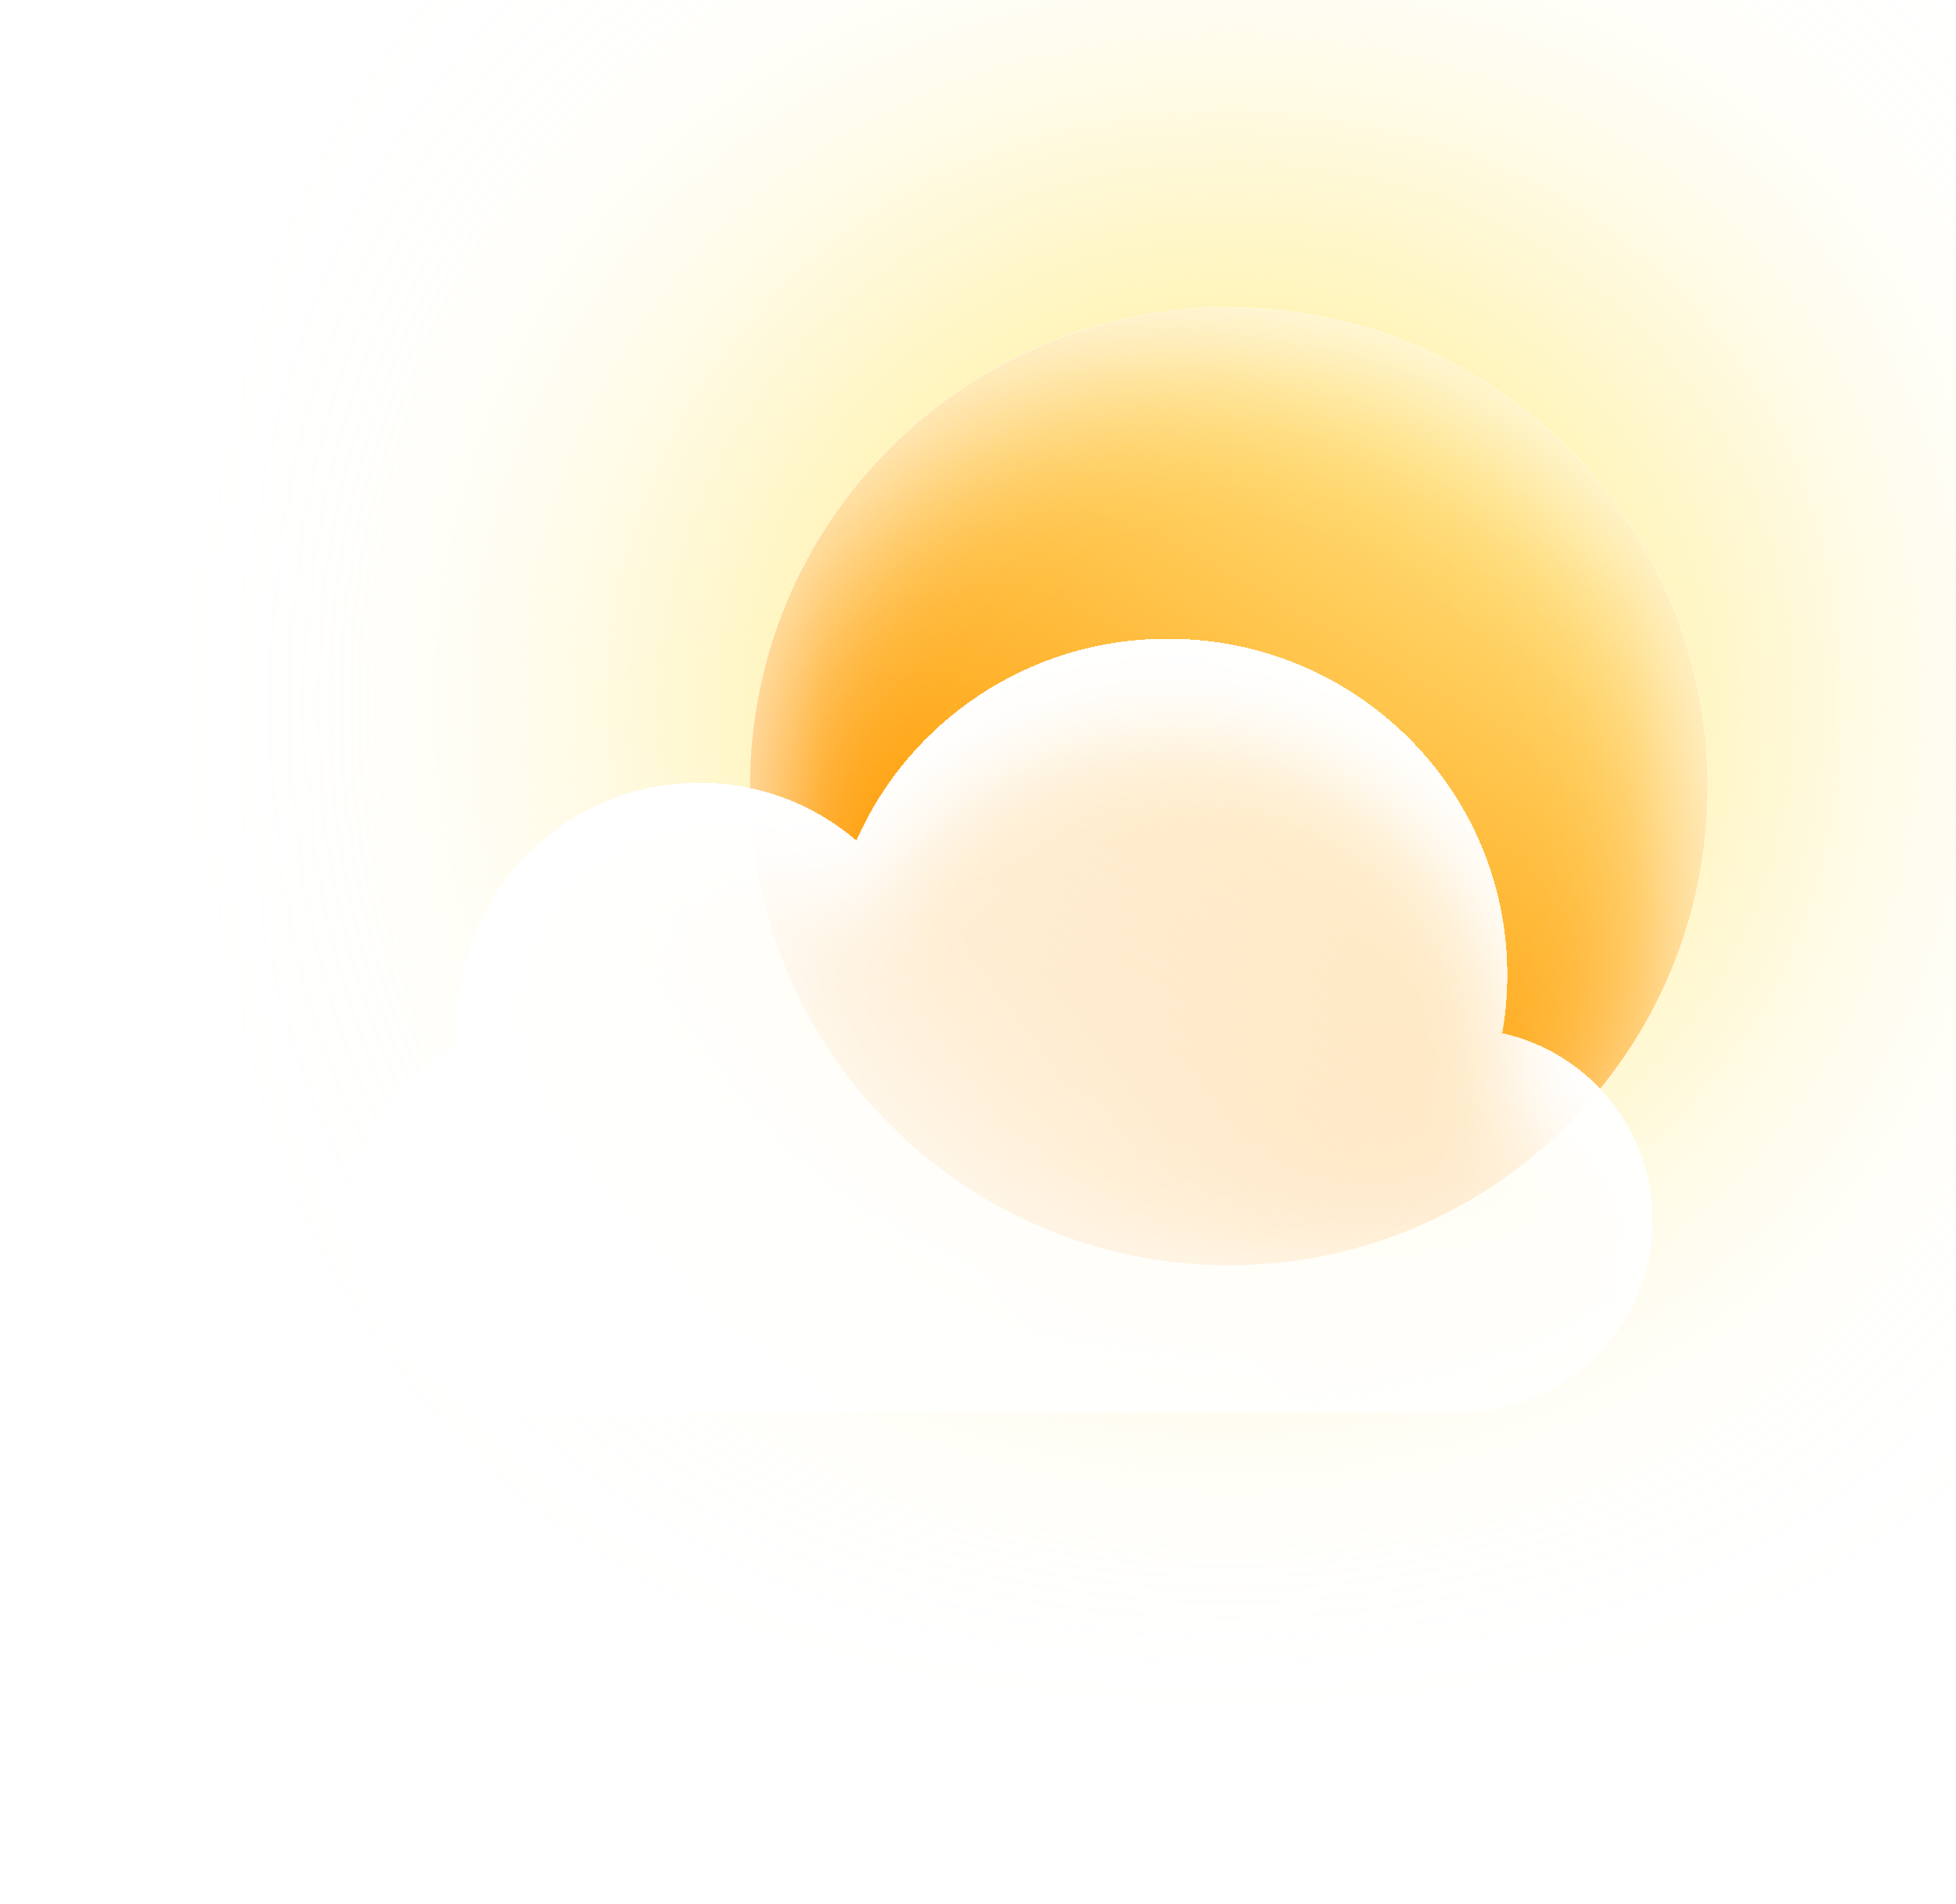
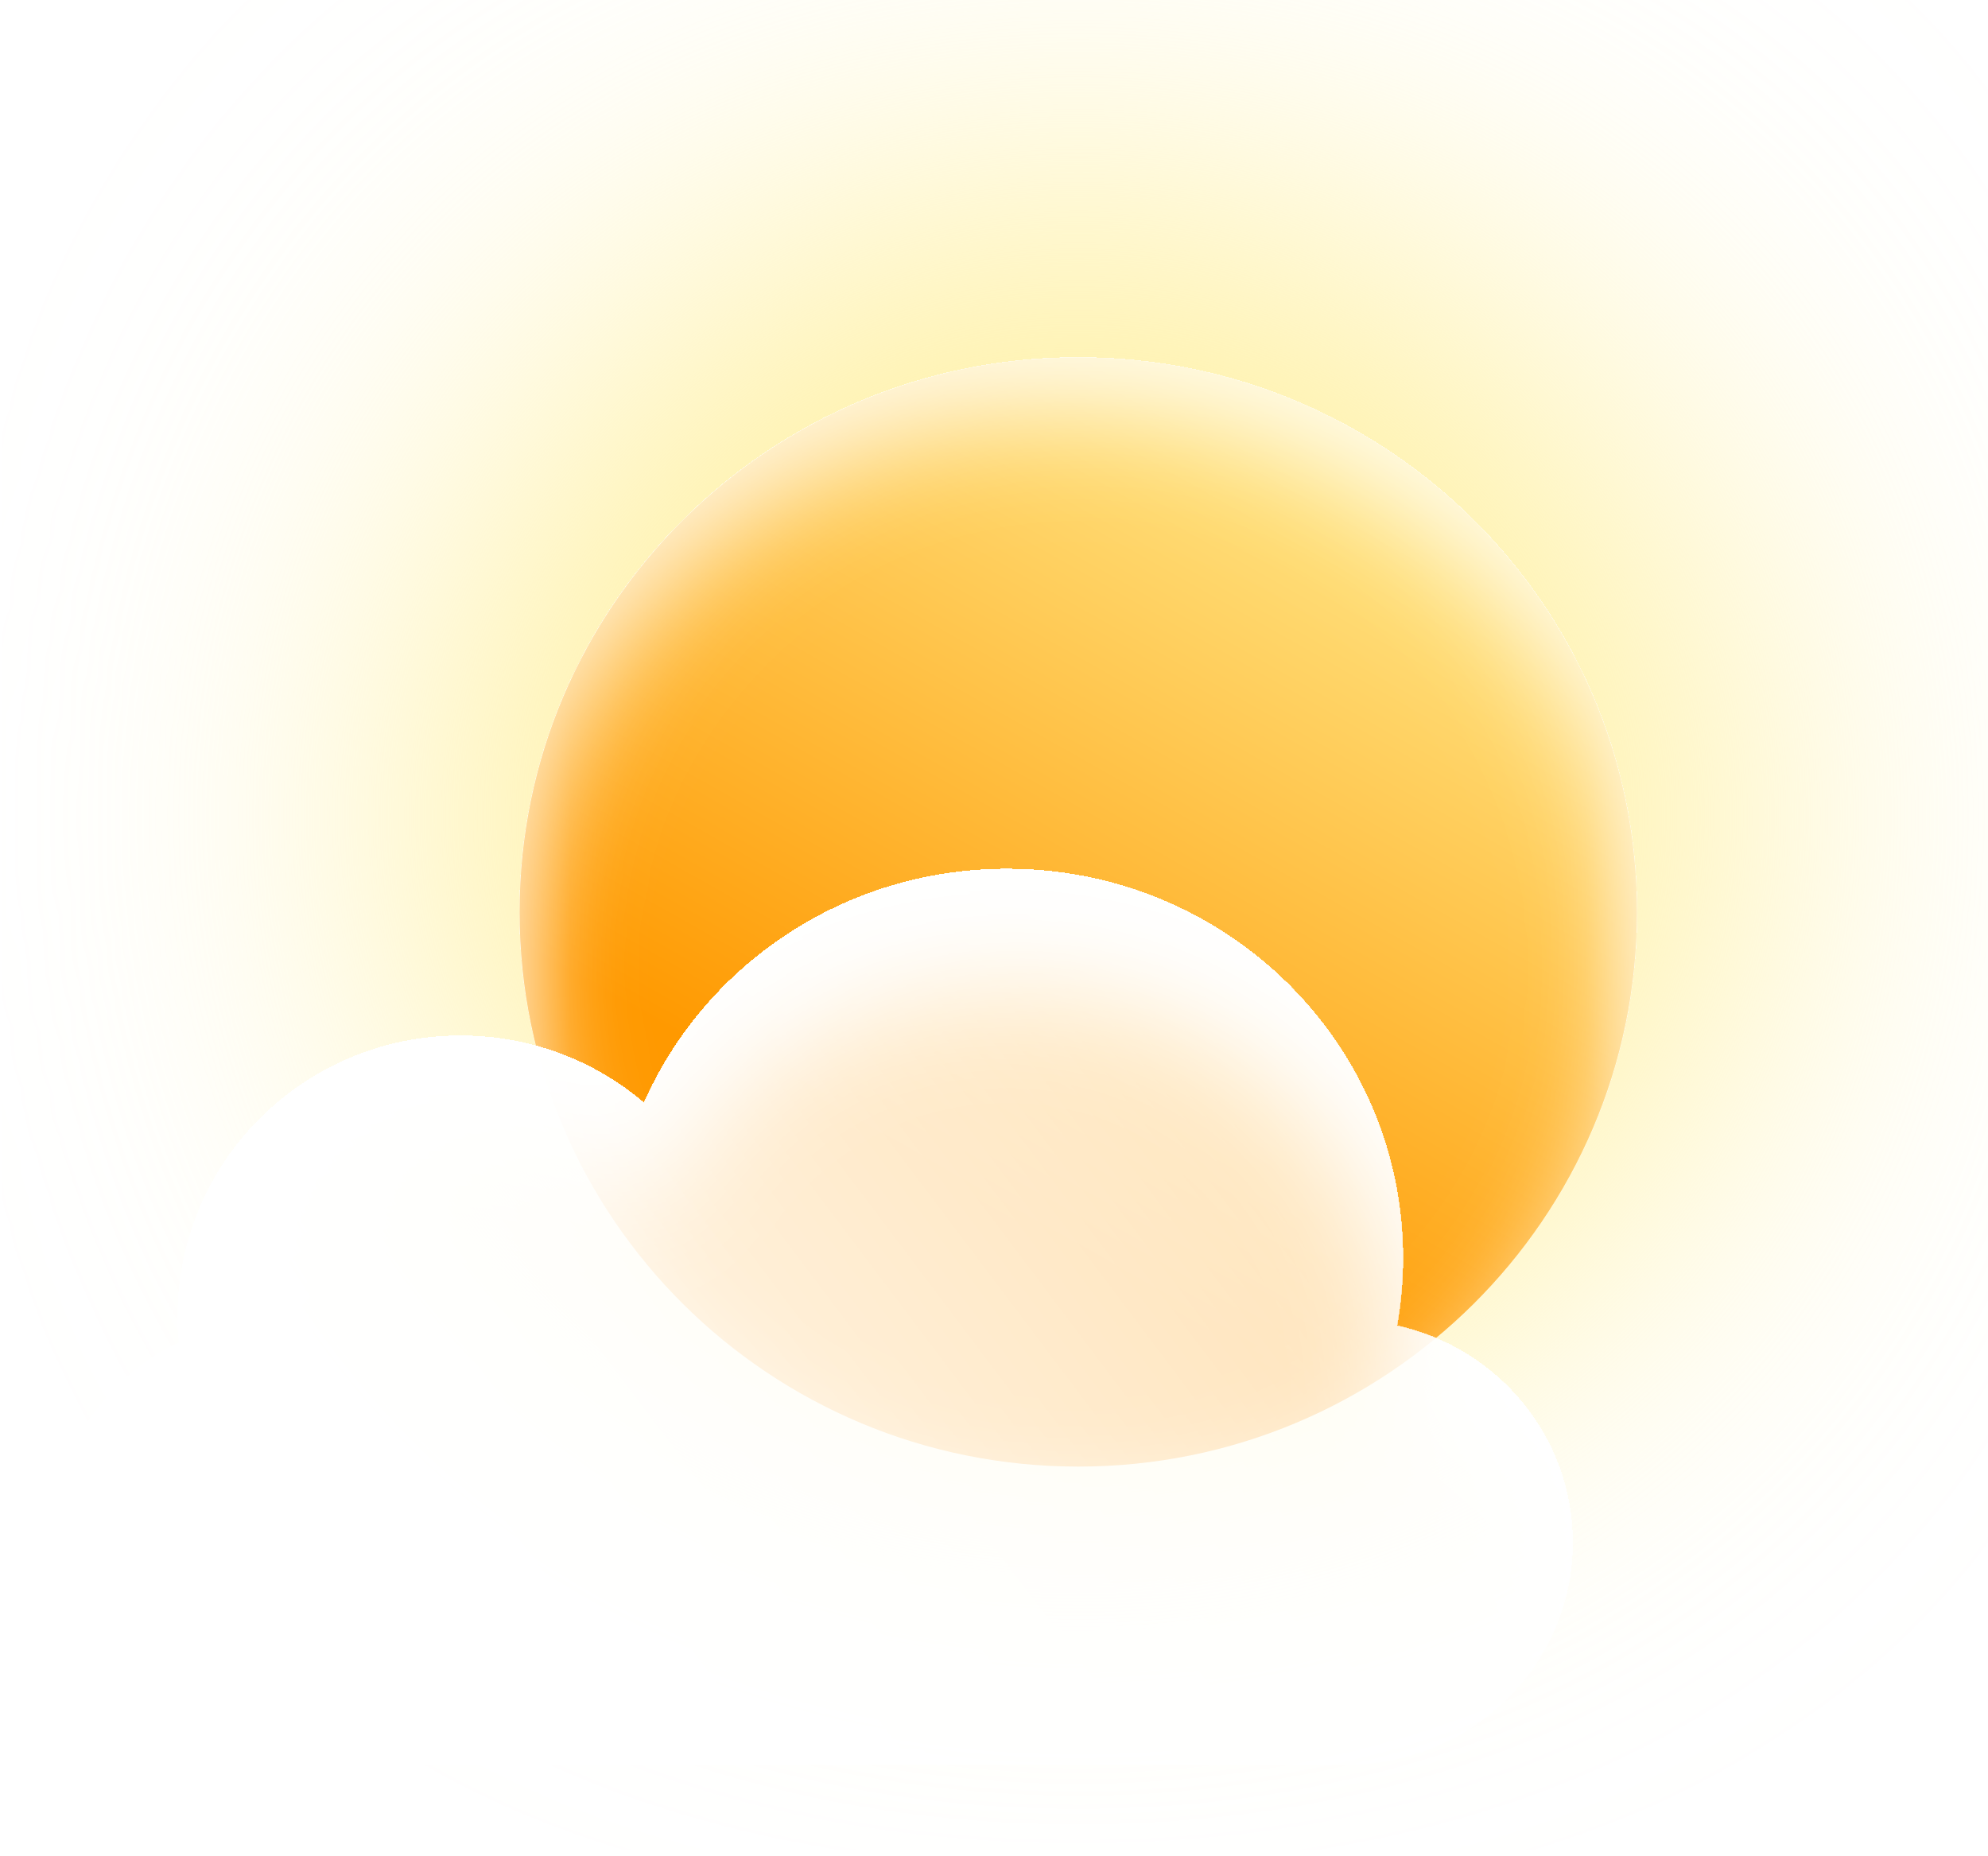
- <svg xmlns="http://www.w3.org/2000/svg" width="224" height="218" viewBox="0 0 224 218" fill="none">
-   <g filter="url(#filter0_f_454_1465)">
-     <rect x="77.441" y="21" width="126.559" height="119.176" rx="59.588" fill="#FFEF9A" />
+ <svg xmlns="http://www.w3.org/2000/svg" width="180" height="168" viewBox="0 0 180 168" fill="none">
+   <g filter="url(#filter0_f_774_1786)">
+     <rect x="39.264" y="19.331" width="116.736" height="109.113" rx="54.556" fill="#FFEF9A" />
  </g>
-   <g filter="url(#filter1_i_454_1465)">
-     <path d="M195.561 90.081C195.561 120.369 171.008 144.923 140.719 144.923C110.43 144.923 85.877 120.369 85.877 90.081C85.877 59.792 110.43 35.238 140.719 35.238C171.008 35.238 195.561 59.792 195.561 90.081Z" fill="url(#paint0_linear_454_1465)" />
+   <g filter="url(#filter1_i_774_1786)">
+     <path d="M148.216 82.579C148.216 110.31 125.568 132.791 97.63 132.791C69.692 132.791 47.044 110.31 47.044 82.579C47.044 54.849 69.692 32.368 97.63 32.368C125.568 32.368 148.216 54.849 148.216 82.579Z" fill="url(#paint0_linear_774_1786)" />
  </g>
-   <g filter="url(#filter2_b_454_1465)">
-     <g filter="url(#filter3_i_454_1465)">
-       <path d="M172.004 118.361C172.385 116.196 172.584 113.97 172.584 111.697C172.584 90.439 155.19 73.206 133.734 73.206C117.783 73.206 104.077 82.73 98.094 96.352C93.247 92.206 86.957 89.702 80.084 89.702C64.757 89.702 52.333 102.149 52.333 117.502C52.333 118.357 52.372 119.203 52.447 120.038C45.076 123.615 40 131.121 40 139.802C40 151.95 49.939 161.797 62.2 161.797H167.034C179.295 161.797 189.234 151.95 189.234 139.802C189.234 129.348 181.872 120.597 172.004 118.361Z" fill="url(#paint1_linear_454_1465)" />
+   <g filter="url(#filter2_b_774_1786)">
+     <g filter="url(#filter3_i_774_1786)">
+       <path d="M126.487 120.029C126.838 118.047 127.022 116.009 127.022 113.929C127.022 94.466 110.978 78.688 91.187 78.688C76.474 78.688 63.832 87.407 58.313 99.879C53.842 96.083 48.04 93.791 41.7 93.791C27.564 93.791 16.104 105.186 16.104 119.243C16.104 120.025 16.14 120.8 16.209 121.565C9.41 124.84 4.728 131.712 4.728 139.66C4.728 150.782 13.896 159.798 25.205 159.798H121.902C133.211 159.798 142.379 150.782 142.379 139.66C142.379 130.088 135.589 122.076 126.487 120.029Z" fill="url(#paint1_linear_774_1786)" />
    </g>
  </g>
  <defs>
-     <filter id="filter0_f_454_1465" x="0.441" y="-56" width="280.559" height="273.177" filterUnits="userSpaceOnUse" color-interpolation-filters="sRGB">
+     <filter id="filter0_f_774_1786" x="0.248" y="-19.685" width="194.768" height="187.145" filterUnits="userSpaceOnUse" color-interpolation-filters="sRGB">
      <feFlood flood-opacity="0" result="BackgroundImageFix" />
      <feBlend mode="normal" in="SourceGraphic" in2="BackgroundImageFix" result="shape" />
-       <feGaussianBlur stdDeviation="38.5" result="effect1_foregroundBlur_454_1465" />
+       <feGaussianBlur stdDeviation="19.508" result="effect1_foregroundBlur_774_1786" />
    </filter>
-     <filter id="filter1_i_454_1465" x="85.877" y="35.238" width="109.685" height="114.685" filterUnits="userSpaceOnUse" color-interpolation-filters="sRGB">
+     <filter id="filter1_i_774_1786" x="47.044" y="32.368" width="101.171" height="105.3" filterUnits="userSpaceOnUse" color-interpolation-filters="sRGB">
      <feFlood flood-opacity="0" result="BackgroundImageFix" />
      <feBlend mode="normal" in="SourceGraphic" in2="BackgroundImageFix" result="shape" />
      <feColorMatrix in="SourceAlpha" type="matrix" values="0 0 0 0 0 0 0 0 0 0 0 0 0 0 0 0 0 0 127 0" result="hardAlpha" />
-       <feOffset dy="5" />
-       <feGaussianBlur stdDeviation="9" />
+       <feOffset dy="4.877" />
+       <feGaussianBlur stdDeviation="4.877" />
      <feComposite in2="hardAlpha" operator="arithmetic" k2="-1" k3="1" />
      <feColorMatrix type="matrix" values="0 0 0 0 1 0 0 0 0 1 0 0 0 0 1 0 0 0 0.81 0" />
-       <feBlend mode="normal" in2="shape" result="effect1_innerShadow_454_1465" />
+       <feBlend mode="normal" in2="shape" result="effect1_innerShadow_774_1786" />
    </filter>
-     <filter id="filter2_b_454_1465" x="13" y="46.206" width="203.234" height="142.592" filterUnits="userSpaceOnUse" color-interpolation-filters="sRGB">
+     <filter id="filter2_b_774_1786" x="-21.608" y="52.352" width="190.323" height="133.782" filterUnits="userSpaceOnUse" color-interpolation-filters="sRGB">
      <feFlood flood-opacity="0" result="BackgroundImageFix" />
-       <feGaussianBlur in="BackgroundImageFix" stdDeviation="13.5" />
-       <feComposite in2="SourceAlpha" operator="in" result="effect1_backgroundBlur_454_1465" />
-       <feBlend mode="normal" in="SourceGraphic" in2="effect1_backgroundBlur_454_1465" result="shape" />
+       <feGaussianBlur in="BackgroundImageFix" stdDeviation="13.168" />
+       <feComposite in2="SourceAlpha" operator="in" result="effect1_backgroundBlur_774_1786" />
+       <feBlend mode="normal" in="SourceGraphic" in2="effect1_backgroundBlur_774_1786" result="shape" />
    </filter>
-     <filter id="filter3_i_454_1465" x="40" y="73.206" width="149.234" height="98.592" filterUnits="userSpaceOnUse" color-interpolation-filters="sRGB">
+     <filter id="filter3_i_774_1786" x="4.728" y="78.688" width="137.651" height="90.864" filterUnits="userSpaceOnUse" color-interpolation-filters="sRGB">
      <feFlood flood-opacity="0" result="BackgroundImageFix" />
      <feBlend mode="normal" in="SourceGraphic" in2="BackgroundImageFix" result="shape" />
      <feColorMatrix in="SourceAlpha" type="matrix" values="0 0 0 0 0 0 0 0 0 0 0 0 0 0 0 0 0 0 127 0" result="hardAlpha" />
-       <feOffset dy="11" />
-       <feGaussianBlur stdDeviation="5" />
+       <feOffset dy="10.729" />
+       <feGaussianBlur stdDeviation="4.877" />
      <feComposite in2="hardAlpha" operator="arithmetic" k2="-1" k3="1" />
      <feColorMatrix type="matrix" values="0 0 0 0 1 0 0 0 0 1 0 0 0 0 1 0 0 0 1 0" />
-       <feBlend mode="normal" in2="shape" result="effect1_innerShadow_454_1465" />
+       <feBlend mode="normal" in2="shape" result="effect1_innerShadow_774_1786" />
    </filter>
-     <linearGradient id="paint0_linear_454_1465" x1="132.388" y1="119.931" x2="177.512" y2="40.792" gradientUnits="userSpaceOnUse">
+     <linearGradient id="paint0_linear_774_1786" x1="89.946" y1="109.91" x2="131.102" y2="37.19" gradientUnits="userSpaceOnUse">
      <stop stop-color="#FF9900" />
      <stop offset="1" stop-color="#FFEE94" />
    </linearGradient>
-     <linearGradient id="paint1_linear_454_1465" x1="49.492" y1="153.887" x2="200.044" y2="41.303" gradientUnits="userSpaceOnUse">
+     <linearGradient id="paint1_linear_774_1786" x1="13.483" y1="152.556" x2="151.609" y2="48.493" gradientUnits="userSpaceOnUse">
      <stop stop-color="white" />
      <stop offset="1" stop-color="white" stop-opacity="0.58" />
    </linearGradient>
  </defs>
</svg>
